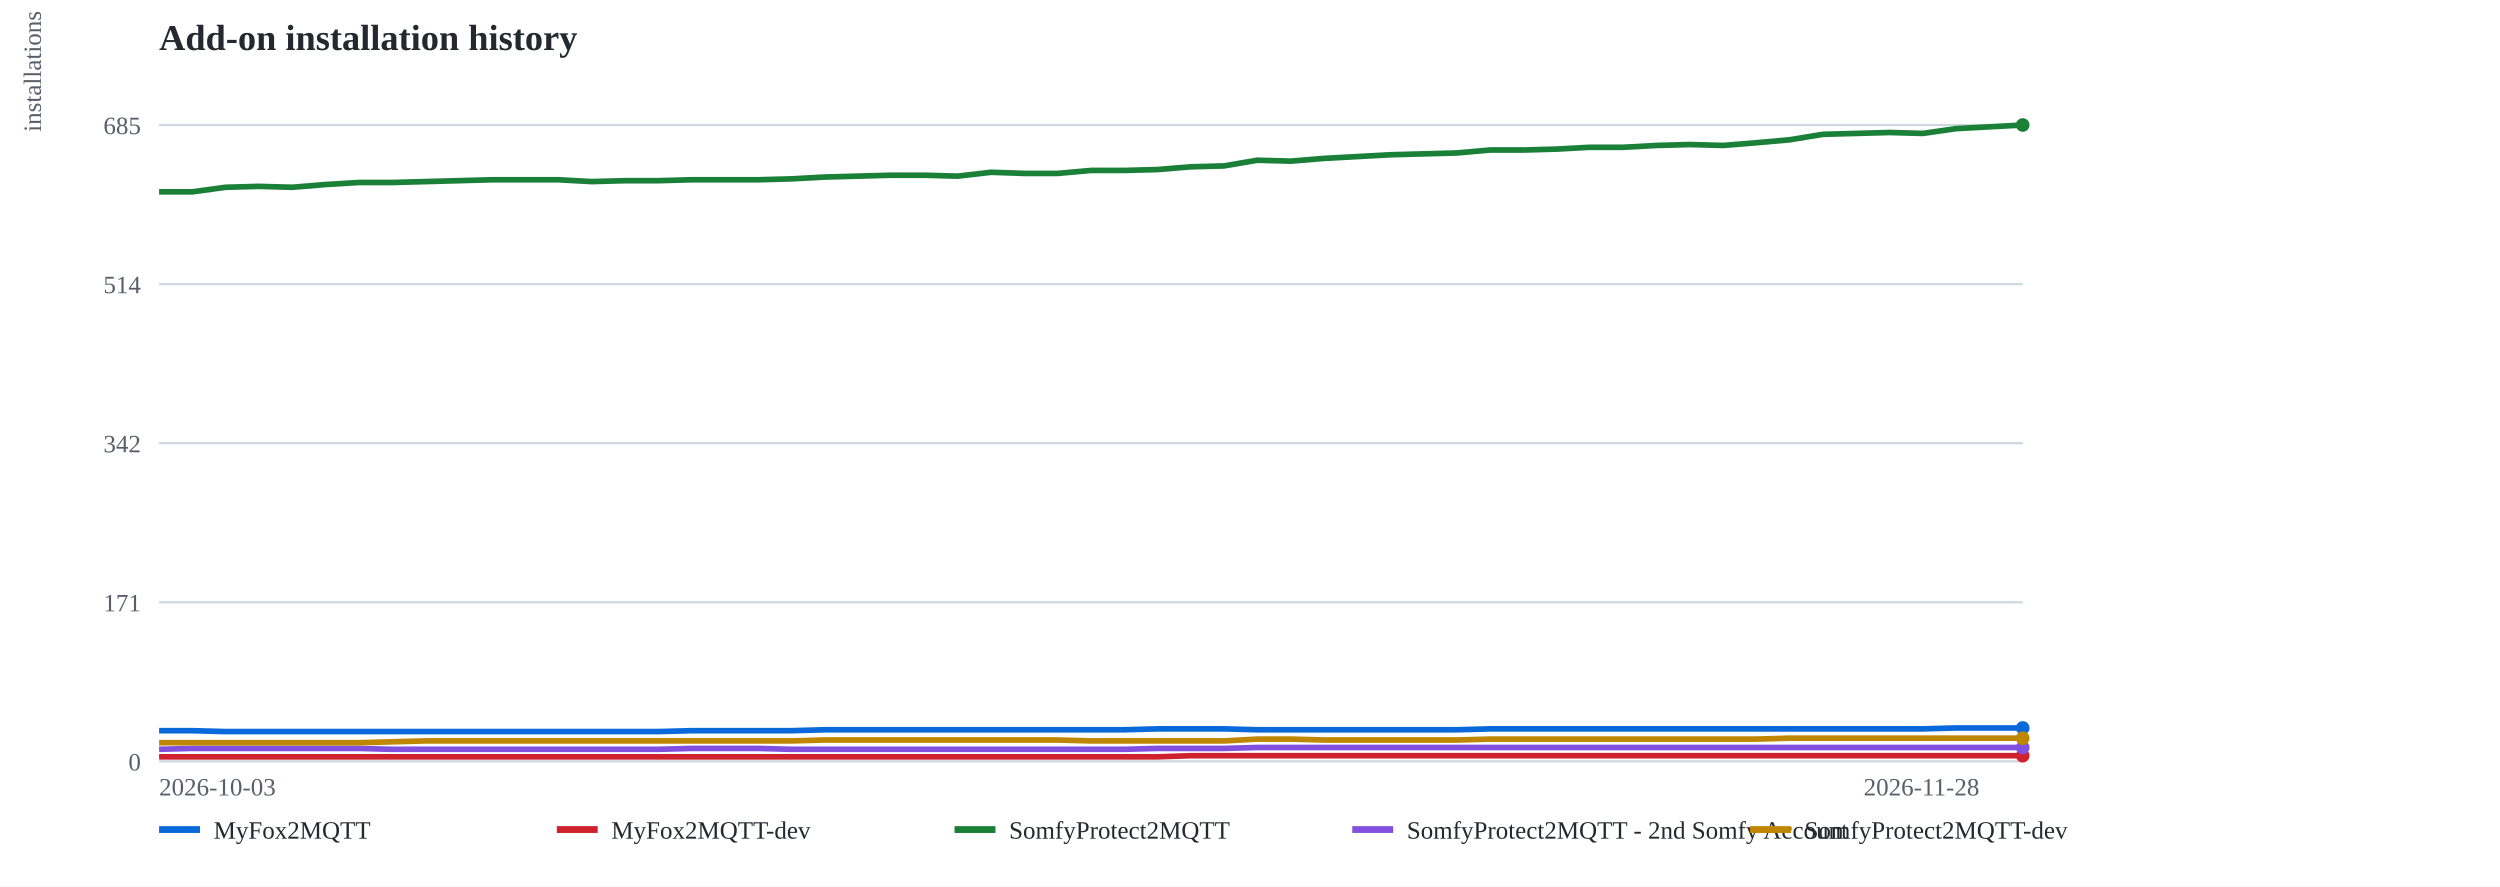
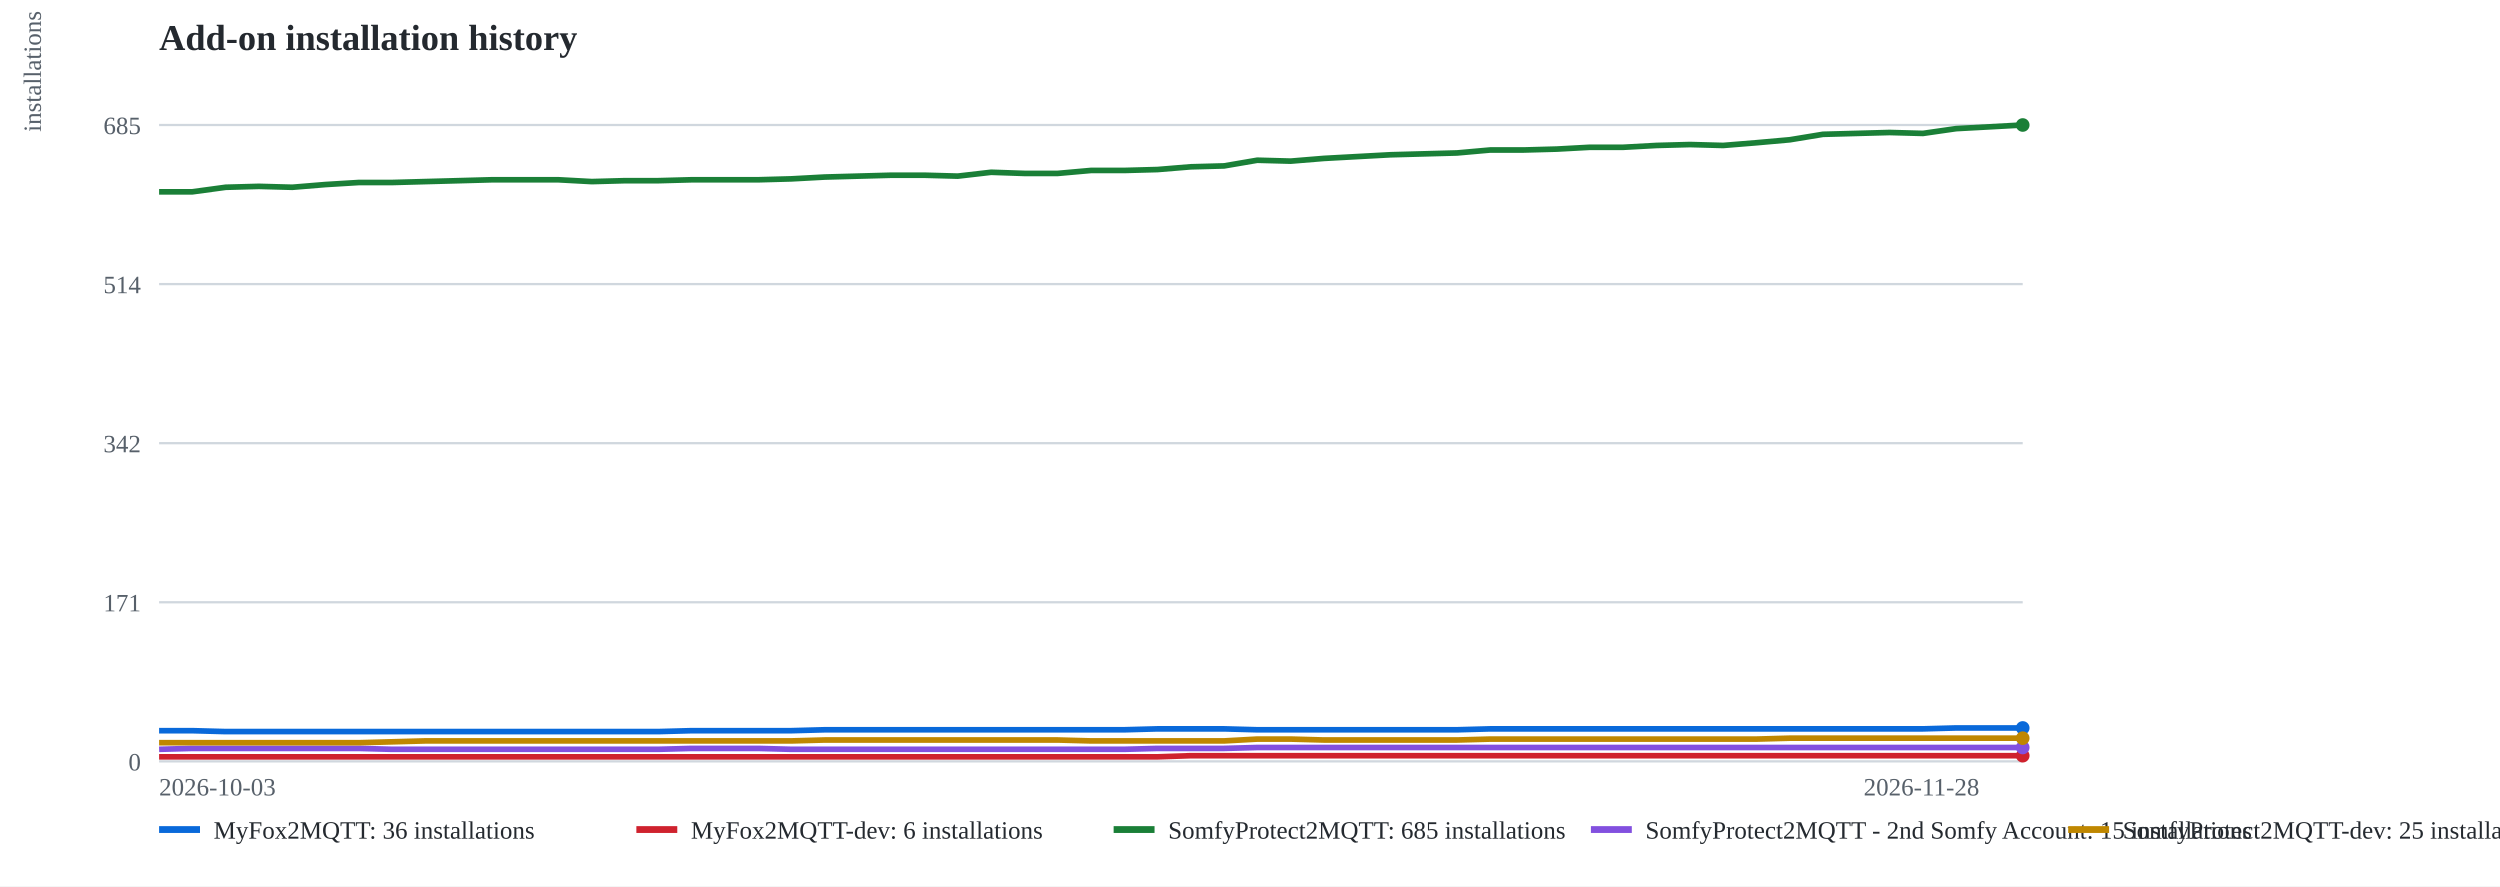
<svg xmlns="http://www.w3.org/2000/svg" viewBox="0 0 1100 390" role="img">
  <rect width="100%" height="100%" fill="white" />
  <text x="70" y="22" fill="#24292f" font-size="16" font-weight="bold">Add-on installation history</text>
  <text x="18" y="58" fill="#57606a" font-size="11" transform="rotate(-90 18 58)">installations</text>
  <line x1="70" y1="335.0" x2="890" y2="335.0" stroke="#d0d7de" />
  <text x="62" y="339.0" text-anchor="end" fill="#57606a" font-size="11">0</text>
  <line x1="70" y1="265.0" x2="890" y2="265.0" stroke="#d0d7de" />
  <text x="62" y="269.0" text-anchor="end" fill="#57606a" font-size="11">171</text>
  <line x1="70" y1="195.0" x2="890" y2="195.0" stroke="#d0d7de" />
  <text x="62" y="199.0" text-anchor="end" fill="#57606a" font-size="11">342</text>
  <line x1="70" y1="125.0" x2="890" y2="125.0" stroke="#d0d7de" />
  <text x="62" y="129.0" text-anchor="end" fill="#57606a" font-size="11">514</text>
  <line x1="70" y1="55.0" x2="890" y2="55.0" stroke="#d0d7de" />
  <text x="62" y="59.0" text-anchor="end" fill="#57606a" font-size="11">685</text>
  <polyline points="70.0,321.5 84.6,321.5 99.3,321.9 113.9,321.9 128.6,321.9 143.2,321.9 157.9,321.9 172.5,321.9 187.1,321.9 201.8,321.9 216.4,321.9 231.1,321.9 245.7,321.9 260.4,321.9 275.0,321.9 289.6,321.9 304.3,321.5 318.9,321.5 333.6,321.5 348.2,321.5 362.9,321.1 377.5,321.1 392.1,321.1 406.8,321.1 421.4,321.1 436.1,321.1 450.7,321.1 465.4,321.1 480.0,321.1 494.6,321.1 509.3,320.7 523.9,320.7 538.6,320.7 553.2,321.1 567.9,321.1 582.5,321.1 597.1,321.1 611.8,321.1 626.4,321.1 641.1,321.1 655.7,320.7 670.4,320.7 685.0,320.7 699.6,320.7 714.3,320.7 728.9,320.7 743.6,320.7 758.2,320.7 772.9,320.7 787.5,320.7 802.1,320.7 816.8,320.7 831.4,320.7 846.1,320.7 860.7,320.3 875.4,320.3 890.0,320.3" fill="none" stroke="#0969da" stroke-width="2.5" />
  <circle cx="890.0" cy="320.3" r="3" fill="#0969da" />
  <line x1="70" y1="365" x2="88" y2="365" stroke="#0969da" stroke-width="3" />
-   <text x="94" y="369" fill="#24292f" font-size="11">MyFox2MQTT</text>
+   <text x="94" y="369" fill="#24292f" font-size="11">MyFox2MQTT: 36 installations</text>
  <polyline points="70.0,333.0 84.6,333.0 99.3,333.0 113.9,333.0 128.6,333.0 143.2,333.0 157.9,333.0 172.5,333.0 187.1,333.0 201.8,333.0 216.4,333.0 231.1,333.0 245.7,333.0 260.4,333.0 275.0,333.0 289.6,333.0 304.3,333.0 318.9,333.0 333.6,333.0 348.2,333.0 362.9,333.0 377.5,333.0 392.1,333.0 406.8,333.0 421.4,333.0 436.1,333.0 450.7,333.0 465.4,333.0 480.0,333.0 494.6,333.0 509.3,333.0 523.9,332.5 538.6,332.5 553.2,332.5 567.9,332.5 582.5,332.5 597.1,332.5 611.8,332.5 626.4,332.5 641.1,332.5 655.7,332.5 670.4,332.5 685.0,332.5 699.6,332.5 714.3,332.5 728.9,332.5 743.6,332.5 758.2,332.5 772.9,332.5 787.5,332.5 802.1,332.5 816.8,332.5 831.4,332.5 846.1,332.5 860.7,332.5 875.4,332.5 890.0,332.5" fill="none" stroke="#cf222e" stroke-width="2.5" />
  <circle cx="890.0" cy="332.5" r="3" fill="#cf222e" />
-   <line x1="245" y1="365" x2="263" y2="365" stroke="#cf222e" stroke-width="3" />
-   <text x="269" y="369" fill="#24292f" font-size="11">MyFox2MQTT-dev</text>
+   <line x1="280" y1="365" x2="298" y2="365" stroke="#cf222e" stroke-width="3" />
+   <text x="304" y="369" fill="#24292f" font-size="11">MyFox2MQTT-dev: 6 installations</text>
  <polyline points="70.0,84.4 84.6,84.4 99.3,82.4 113.9,82.0 128.6,82.4 143.2,81.2 157.9,80.3 172.5,80.3 187.1,79.9 201.8,79.5 216.4,79.1 231.1,79.1 245.7,79.1 260.4,79.9 275.0,79.5 289.6,79.5 304.3,79.1 318.9,79.1 333.6,79.1 348.2,78.7 362.9,77.9 377.5,77.5 392.1,77.1 406.8,77.1 421.4,77.5 436.1,75.8 450.7,76.3 465.4,76.3 480.0,75.0 494.6,75.0 509.3,74.6 523.9,73.4 538.6,73.0 553.2,70.5 567.9,70.9 582.5,69.7 597.1,68.9 611.8,68.1 626.4,67.7 641.1,67.3 655.7,66.0 670.4,66.0 685.0,65.6 699.6,64.8 714.3,64.8 728.9,64.0 743.6,63.6 758.2,64.0 772.9,62.8 787.5,61.5 802.1,59.1 816.8,58.7 831.4,58.3 846.1,58.7 860.7,56.6 875.4,55.8 890.0,55.0" fill="none" stroke="#1a7f37" stroke-width="2.5" />
  <circle cx="890.0" cy="55.0" r="3" fill="#1a7f37" />
-   <line x1="420" y1="365" x2="438" y2="365" stroke="#1a7f37" stroke-width="3" />
-   <text x="444" y="369" fill="#24292f" font-size="11">SomfyProtect2MQTT</text>
+   <line x1="490" y1="365" x2="508" y2="365" stroke="#1a7f37" stroke-width="3" />
+   <text x="514" y="369" fill="#24292f" font-size="11">SomfyProtect2MQTT: 685 installations</text>
  <polyline points="70.0,329.7 84.6,329.3 99.3,329.3 113.9,329.3 128.6,329.3 143.2,329.3 157.9,329.3 172.5,329.7 187.1,329.7 201.8,329.7 216.4,329.7 231.1,329.7 245.7,329.7 260.4,329.7 275.0,329.7 289.6,329.7 304.3,329.3 318.9,329.3 333.6,329.3 348.2,329.7 362.9,329.7 377.5,329.7 392.1,329.7 406.8,329.7 421.4,329.7 436.1,329.7 450.7,329.7 465.4,329.7 480.0,329.7 494.6,329.7 509.3,329.3 523.9,329.3 538.6,329.3 553.2,328.9 567.9,328.9 582.5,328.9 597.1,328.9 611.8,328.9 626.4,328.9 641.1,328.9 655.7,328.9 670.4,328.9 685.0,328.9 699.6,328.9 714.3,328.9 728.9,328.9 743.6,328.9 758.2,328.9 772.9,328.9 787.5,328.9 802.1,328.9 816.8,328.9 831.4,328.9 846.1,328.9 860.7,328.9 875.4,328.9 890.0,328.9" fill="none" stroke="#8250df" stroke-width="2.5" />
  <circle cx="890.0" cy="328.9" r="3" fill="#8250df" />
-   <line x1="595" y1="365" x2="613" y2="365" stroke="#8250df" stroke-width="3" />
-   <text x="619" y="369" fill="#24292f" font-size="11">SomfyProtect2MQTT - 2nd Somfy Account</text>
+   <line x1="700" y1="365" x2="718" y2="365" stroke="#8250df" stroke-width="3" />
+   <text x="724" y="369" fill="#24292f" font-size="11">SomfyProtect2MQTT - 2nd Somfy Account: 15 installations</text>
  <polyline points="70.0,326.8 84.6,326.8 99.3,326.8 113.9,326.8 128.6,326.8 143.2,326.8 157.9,326.8 172.5,326.4 187.1,326.0 201.8,326.0 216.4,326.0 231.1,326.0 245.7,326.0 260.4,326.0 275.0,326.0 289.6,326.0 304.3,326.0 318.9,326.0 333.6,326.0 348.2,326.0 362.9,325.6 377.5,325.6 392.1,325.6 406.8,325.6 421.4,325.6 436.1,325.6 450.7,325.6 465.4,325.6 480.0,326.0 494.6,326.0 509.3,326.0 523.9,326.0 538.6,326.0 553.2,325.2 567.9,325.2 582.5,325.6 597.1,325.6 611.8,325.6 626.4,325.6 641.1,325.6 655.7,325.2 670.4,325.2 685.0,325.2 699.6,325.2 714.3,325.2 728.9,325.2 743.6,325.2 758.2,325.2 772.9,325.2 787.5,324.8 802.1,324.8 816.8,324.8 831.4,324.8 846.1,324.8 860.7,324.8 875.4,324.8 890.0,324.8" fill="none" stroke="#bf8700" stroke-width="2.5" />
  <circle cx="890.0" cy="324.8" r="3" fill="#bf8700" />
-   <line x1="770" y1="365" x2="788" y2="365" stroke="#bf8700" stroke-width="3" />
-   <text x="794" y="369" fill="#24292f" font-size="11">SomfyProtect2MQTT-dev</text>
+   <line x1="910" y1="365" x2="928" y2="365" stroke="#bf8700" stroke-width="3" />
+   <text x="934" y="369" fill="#24292f" font-size="11">SomfyProtect2MQTT-dev: 25 installations</text>
  <text x="70" y="350" fill="#57606a" font-size="11">2026-10-03</text>
  <text x="820" y="350" fill="#57606a" font-size="11">2026-11-28</text>
</svg>
